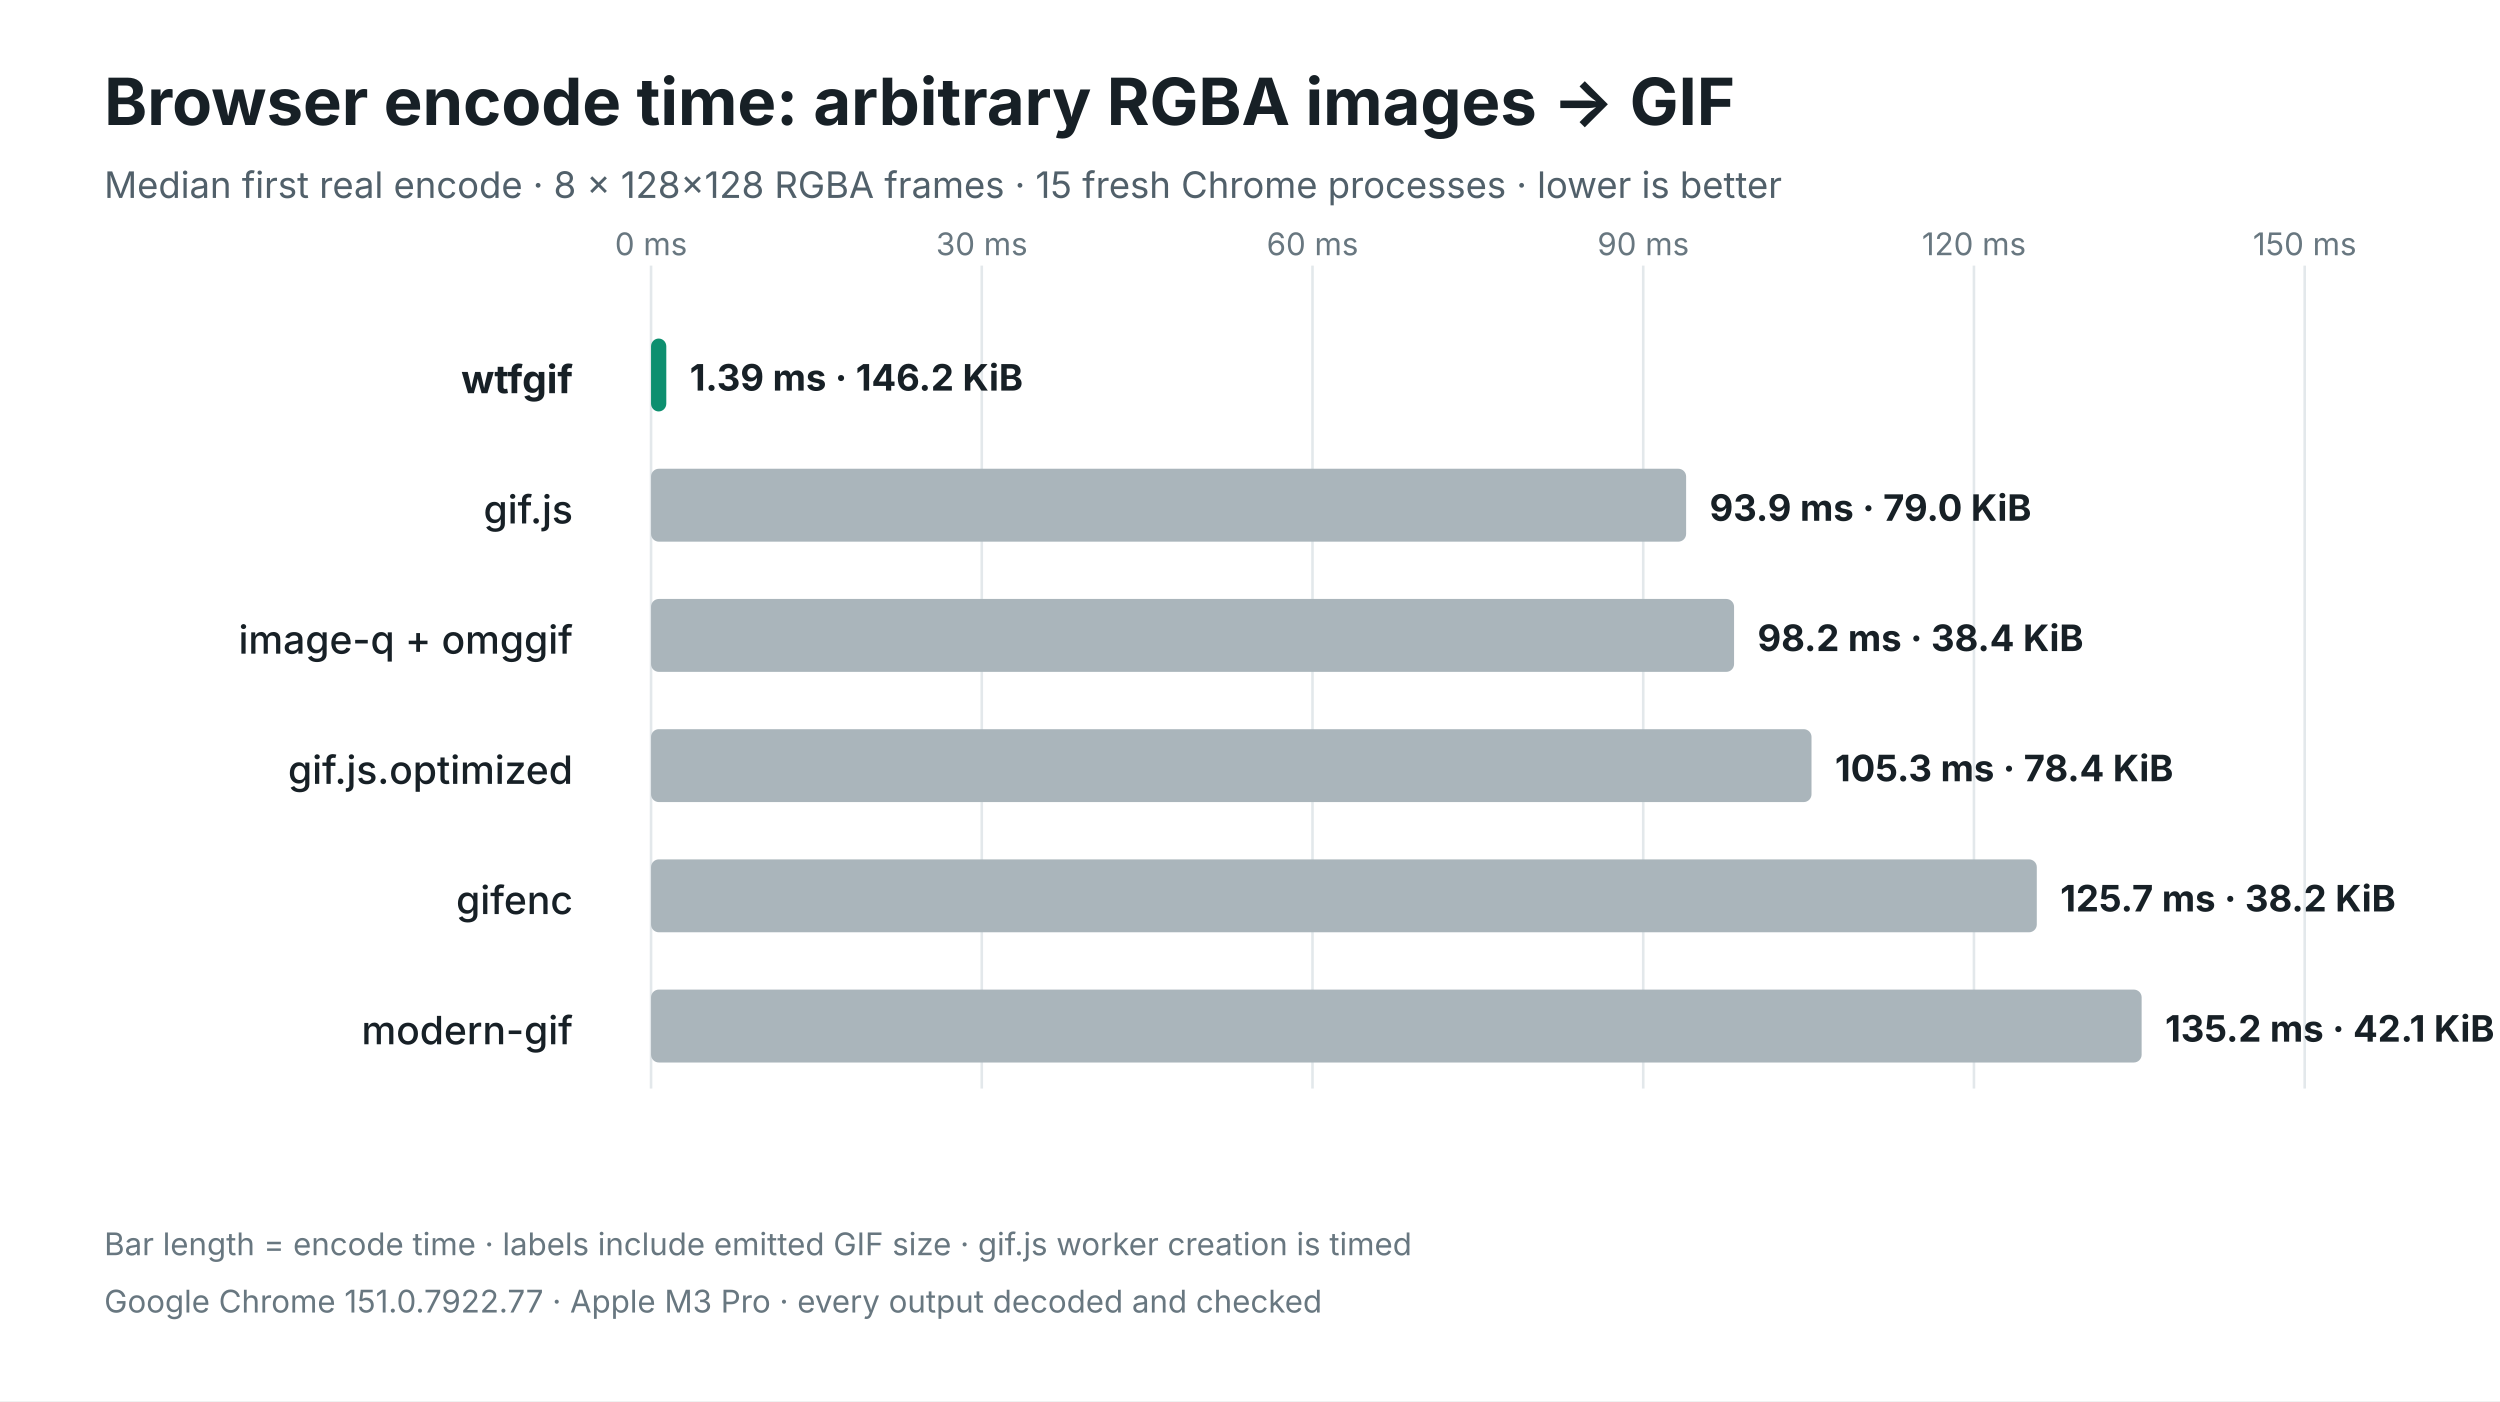
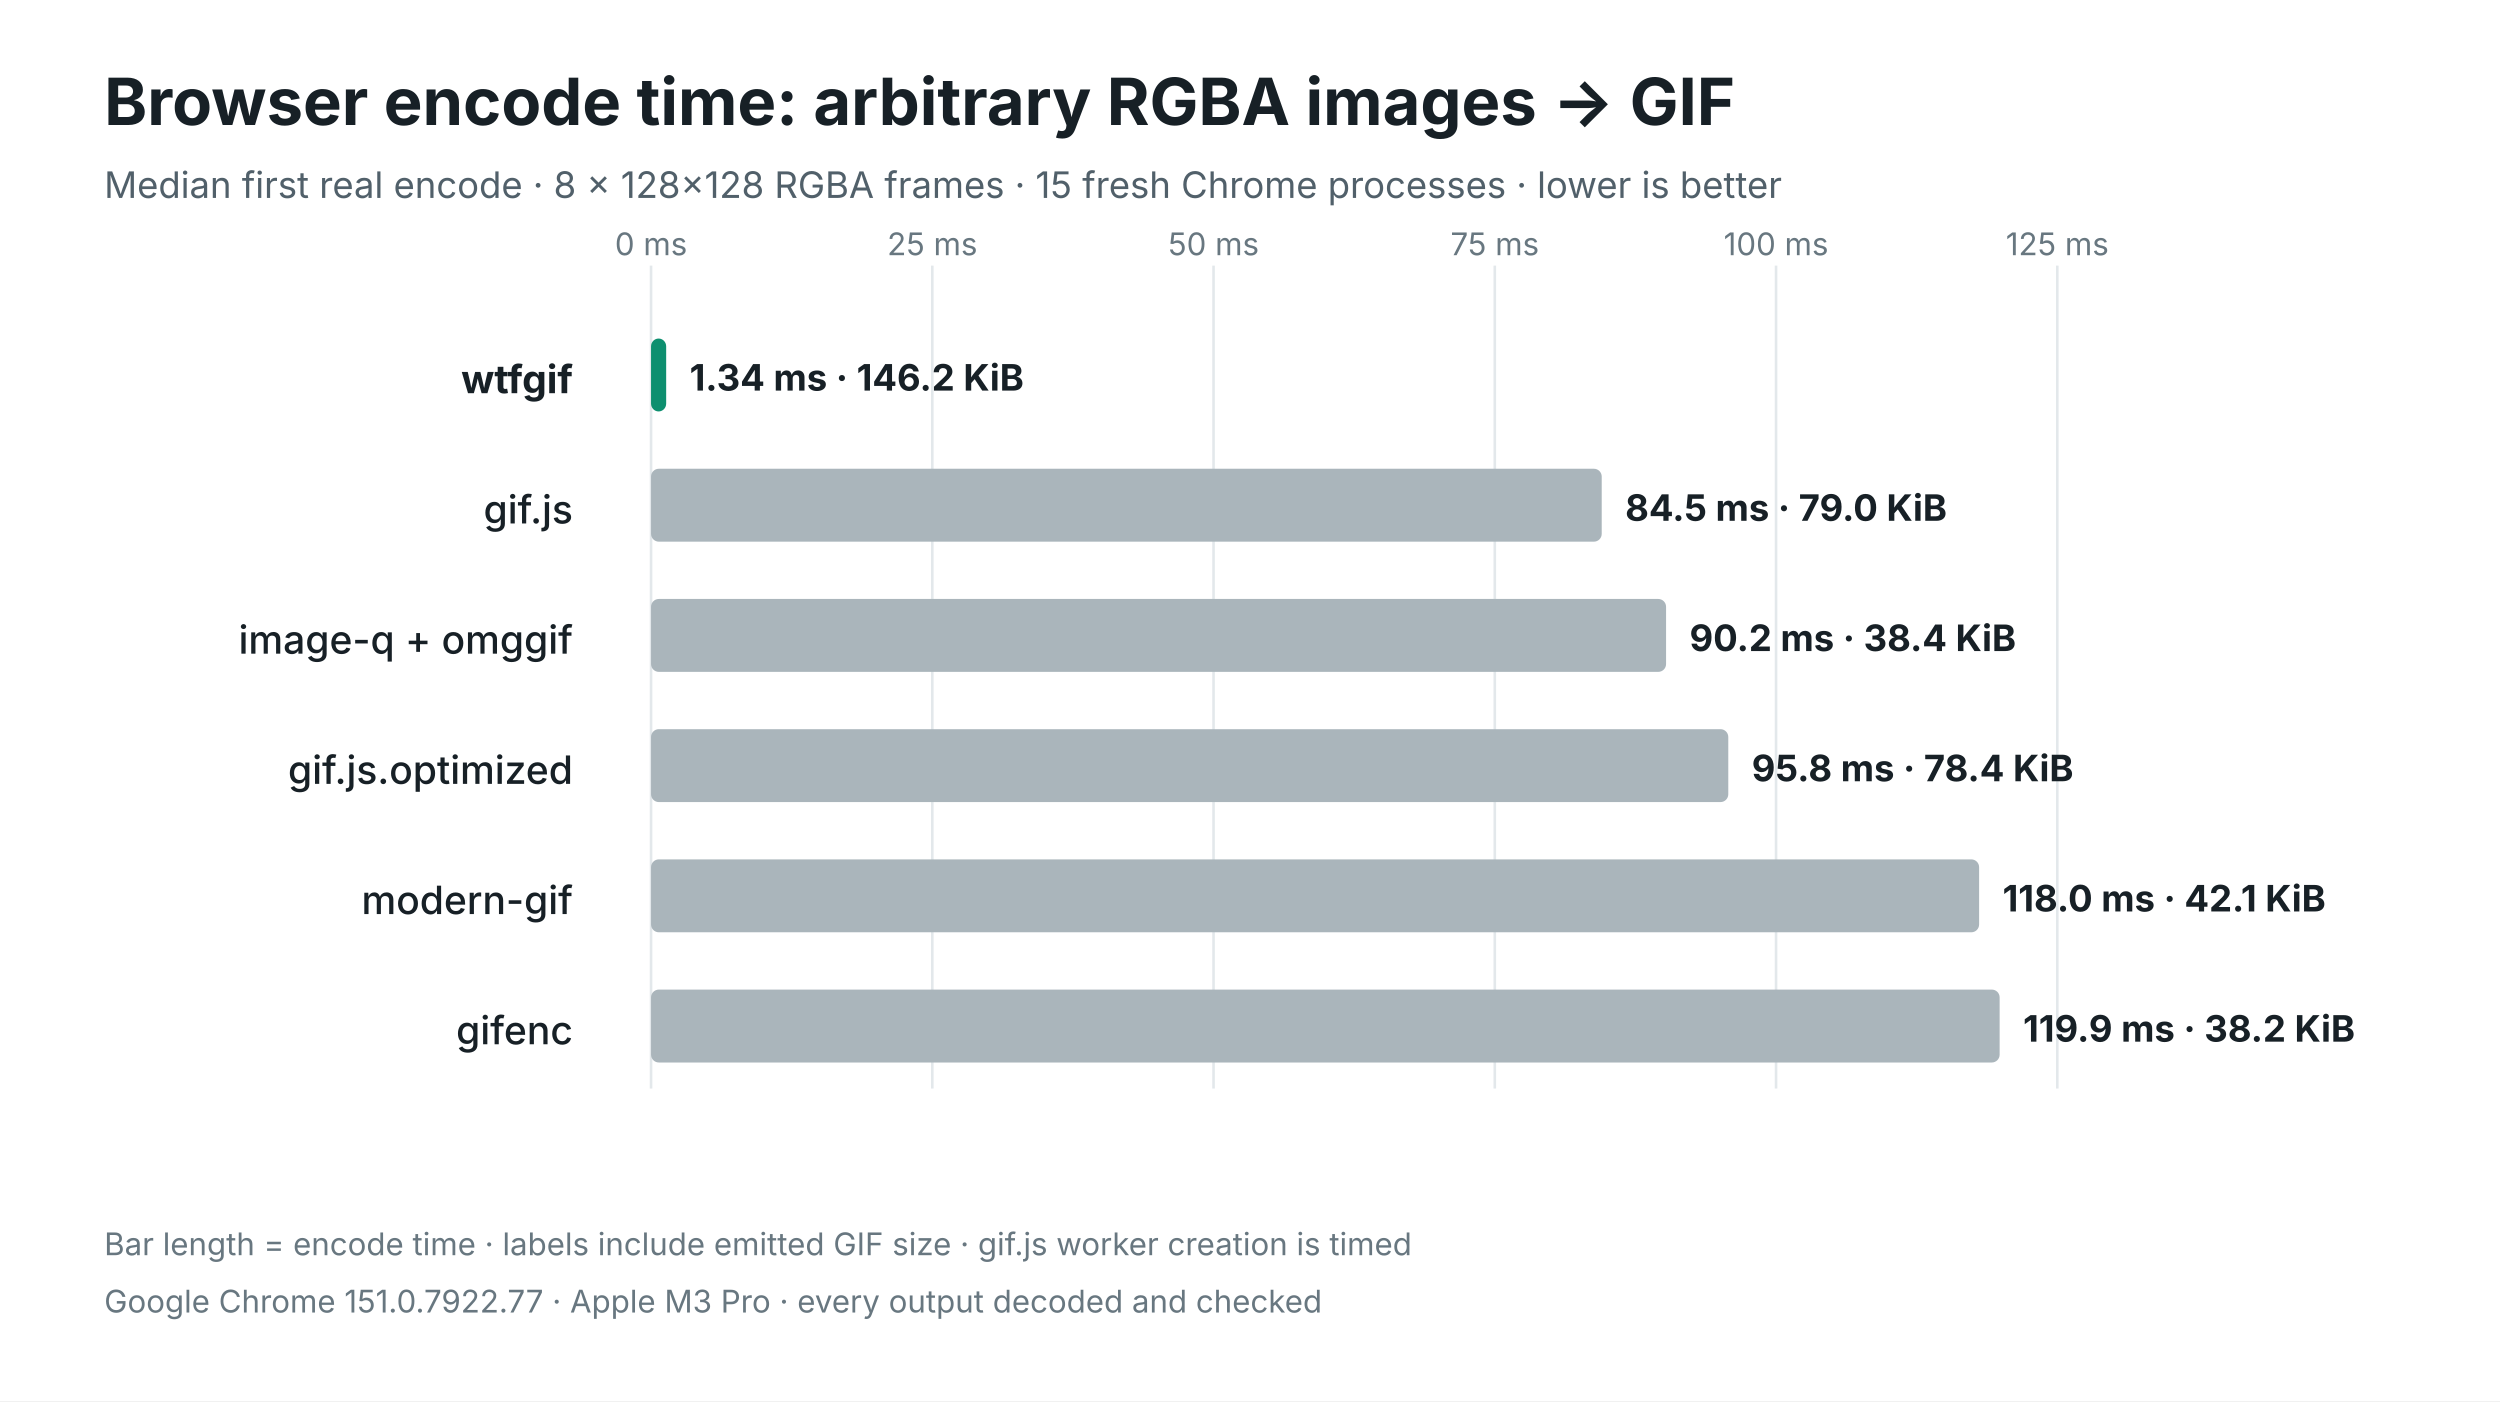
<svg xmlns="http://www.w3.org/2000/svg" width="960" height="538" viewBox="0 0 960 538" role="img" aria-labelledby="title desc">
  <rect width="100%" height="100%" fill="#ffffff" />
  <g font-family="ui-sans-serif, -apple-system, BlinkMacSystemFont, Segoe UI, sans-serif" fill="#172026">
    <text x="40" y="48" font-size="25" font-weight="700">Browser encode time: arbitrary RGBA images → GIF</text>
    <text x="40" y="76" font-size="14" fill="#51606a">Median first real encode · 8 × 128×128 RGBA frames · 15 fresh Chrome processes · lower is better</text>
    <line x1="250" y1="102" x2="250" y2="418" stroke="#e3e8eb" stroke-width="1" />
    <text x="250" y="98" text-anchor="middle" font-size="12" fill="#687780">0 ms</text>
-     <line x1="377" y1="102" x2="377" y2="418" stroke="#e3e8eb" stroke-width="1" />
-     <text x="377" y="98" text-anchor="middle" font-size="12" fill="#687780">30 ms</text>
-     <line x1="504" y1="102" x2="504" y2="418" stroke="#e3e8eb" stroke-width="1" />
-     <text x="504" y="98" text-anchor="middle" font-size="12" fill="#687780">60 ms</text>
-     <line x1="631" y1="102" x2="631" y2="418" stroke="#e3e8eb" stroke-width="1" />
-     <text x="631" y="98" text-anchor="middle" font-size="12" fill="#687780">90 ms</text>
-     <line x1="758" y1="102" x2="758" y2="418" stroke="#e3e8eb" stroke-width="1" />
-     <text x="758" y="98" text-anchor="middle" font-size="12" fill="#687780">120 ms</text>
-     <line x1="885" y1="102" x2="885" y2="418" stroke="#e3e8eb" stroke-width="1" />
-     <text x="885" y="98" text-anchor="middle" font-size="12" fill="#687780">150 ms</text>
+     <line x1="358" y1="102" x2="358" y2="418" stroke="#e3e8eb" stroke-width="1" />
+     <text x="358" y="98" text-anchor="middle" font-size="12" fill="#687780">25 ms</text>
+     <line x1="466" y1="102" x2="466" y2="418" stroke="#e3e8eb" stroke-width="1" />
+     <text x="466" y="98" text-anchor="middle" font-size="12" fill="#687780">50 ms</text>
+     <line x1="574" y1="102" x2="574" y2="418" stroke="#e3e8eb" stroke-width="1" />
+     <text x="574" y="98" text-anchor="middle" font-size="12" fill="#687780">75 ms</text>
+     <line x1="682" y1="102" x2="682" y2="418" stroke="#e3e8eb" stroke-width="1" />
+     <text x="682" y="98" text-anchor="middle" font-size="12" fill="#687780">100 ms</text>
+     <line x1="790" y1="102" x2="790" y2="418" stroke="#e3e8eb" stroke-width="1" />
+     <text x="790" y="98" text-anchor="middle" font-size="12" fill="#687780">125 ms</text>
    <text x="220" y="151" text-anchor="end" font-size="15" font-weight="700">wtfgif</text>
-     <rect x="250" y="130" width="5.86" height="28" rx="3" fill="#0d8f6f" />
-     <text x="264.86" y="150" text-anchor="start" font-size="14" font-weight="700" fill="#172026">1.39 ms · 146.2 KiB</text>
+     <rect x="250" y="130" width="5.81" height="28" rx="3" fill="#0d8f6f" />
+     <text x="264.81" y="150" text-anchor="start" font-size="14" font-weight="700" fill="#172026">1.34 ms · 146.2 KiB</text>
    <text x="220" y="201" text-anchor="end" font-size="15" font-weight="500">gif.js</text>
-     <rect x="250" y="180" width="397.47" height="28" rx="3" fill="#aab5bb" />
-     <text x="656.47" y="200" text-anchor="start" font-size="14" font-weight="700" fill="#172026">93.9 ms · 79.0 KiB</text>
+     <rect x="250" y="180" width="365.06" height="28" rx="3" fill="#aab5bb" />
+     <text x="624.06" y="200" text-anchor="start" font-size="14" font-weight="700" fill="#172026">84.5 ms · 79.0 KiB</text>
    <text x="220" y="251" text-anchor="end" font-size="15" font-weight="500">image-q + omggif</text>
-     <rect x="250" y="230" width="415.88" height="28" rx="3" fill="#aab5bb" />
-     <text x="674.88" y="250" text-anchor="start" font-size="14" font-weight="700" fill="#172026">98.2 ms · 38.4 KiB</text>
+     <rect x="250" y="230" width="389.77" height="28" rx="3" fill="#aab5bb" />
+     <text x="648.77" y="250" text-anchor="start" font-size="14" font-weight="700" fill="#172026">90.2 ms · 38.4 KiB</text>
    <text x="220" y="301" text-anchor="end" font-size="15" font-weight="500">gif.js.optimized</text>
-     <rect x="250" y="280" width="445.62" height="28" rx="3" fill="#aab5bb" />
-     <text x="704.62" y="300" text-anchor="start" font-size="14" font-weight="700" fill="#172026">105.3 ms · 78.4 KiB</text>
-     <text x="220" y="351" text-anchor="end" font-size="15" font-weight="500">gifenc</text>
-     <rect x="250" y="330" width="532.13" height="28" rx="3" fill="#aab5bb" />
-     <text x="791.13" y="350" text-anchor="start" font-size="14" font-weight="700" fill="#172026">125.7 ms · 38.2 KiB</text>
-     <text x="220" y="401" text-anchor="end" font-size="15" font-weight="500">modern-gif</text>
-     <rect x="250" y="380" width="572.39" height="28" rx="3" fill="#aab5bb" />
-     <text x="831.39" y="400" text-anchor="start" font-size="14" font-weight="700" fill="#172026">135.2 ms · 42.1 KiB</text>
+     <rect x="250" y="280" width="413.66" height="28" rx="3" fill="#aab5bb" />
+     <text x="672.66" y="300" text-anchor="start" font-size="14" font-weight="700" fill="#172026">95.8 ms · 78.4 KiB</text>
+     <text x="220" y="351" text-anchor="end" font-size="15" font-weight="500">modern-gif</text>
+     <rect x="250" y="330" width="509.98" height="28" rx="3" fill="#aab5bb" />
+     <text x="768.98" y="350" text-anchor="start" font-size="14" font-weight="700" fill="#172026">118.0 ms · 42.1 KiB</text>
+     <text x="220" y="401" text-anchor="end" font-size="15" font-weight="500">gifenc</text>
+     <rect x="250" y="380" width="517.86" height="28" rx="3" fill="#aab5bb" />
+     <text x="776.86" y="400" text-anchor="start" font-size="14" font-weight="700" fill="#172026">119.9 ms · 38.2 KiB</text>
    <text x="40" y="482" font-size="12" fill="#687780">Bar length = encode time · labels include emitted GIF size · gif.js worker creation is timed</text>
    <text x="40" y="504" font-size="12" fill="#687780">Google Chrome 151.0.7922.77 · Apple M3 Pro · every output decoded and checked</text>
  </g>
</svg>
